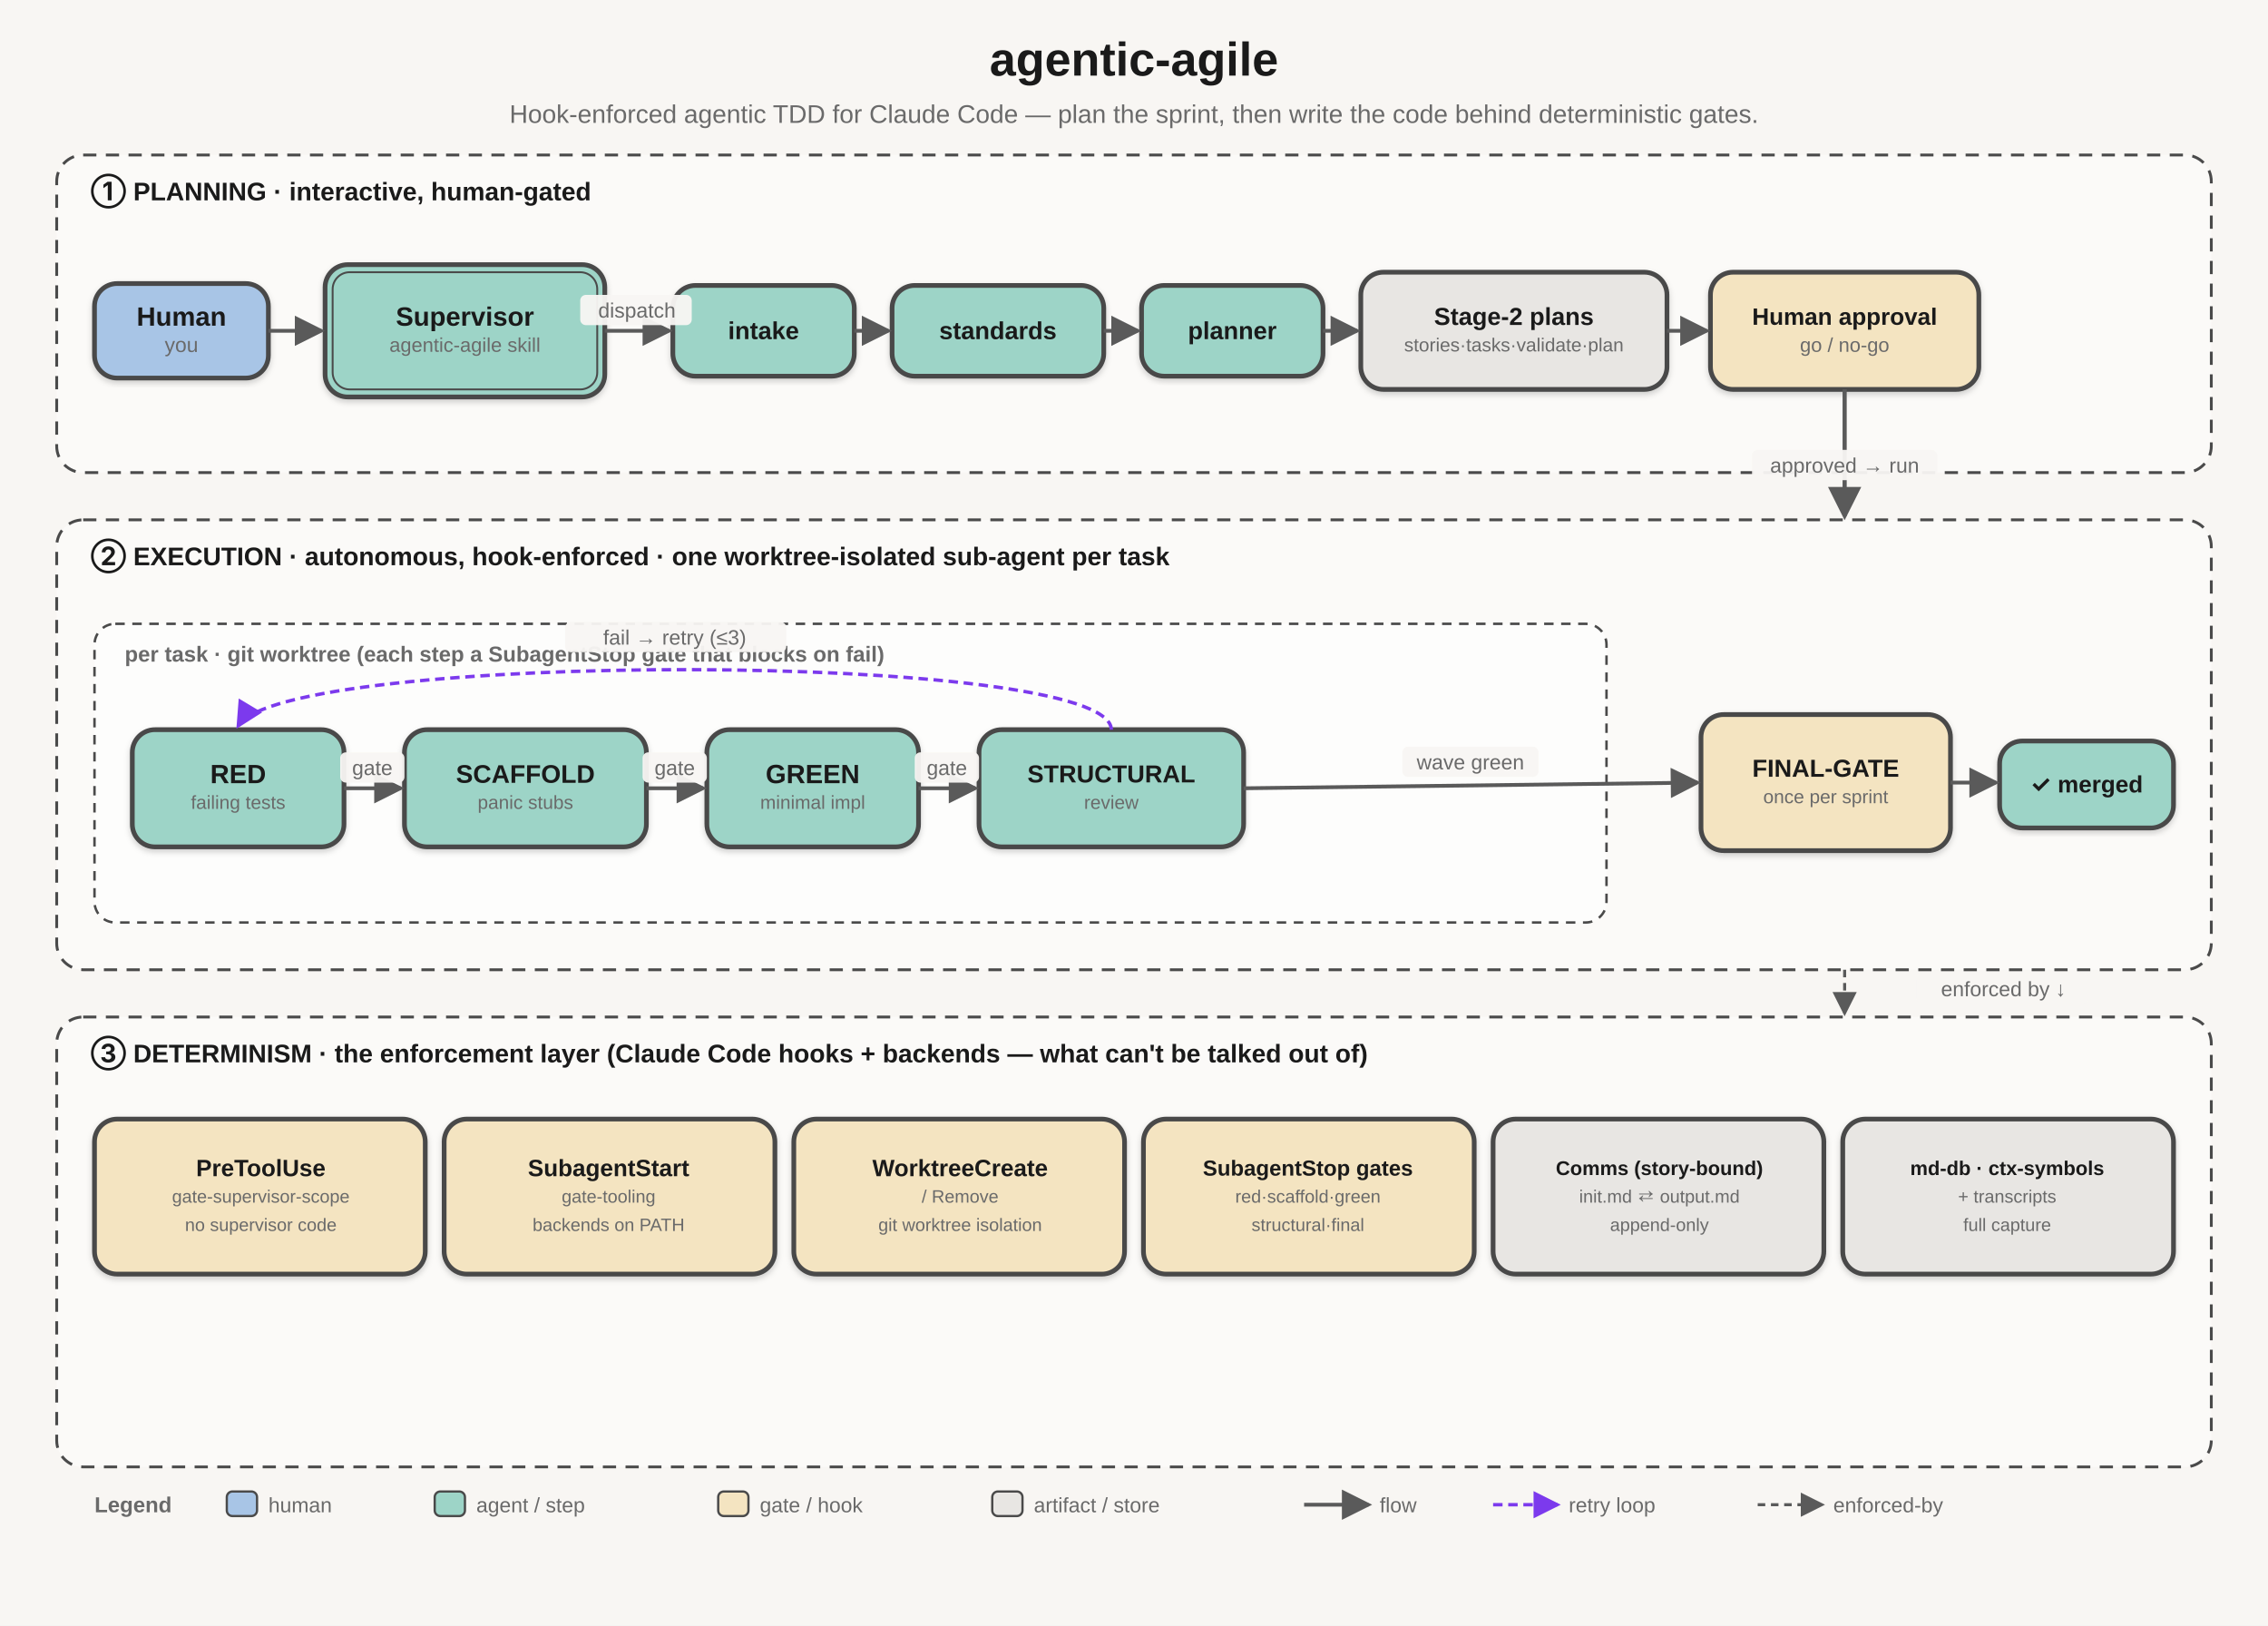
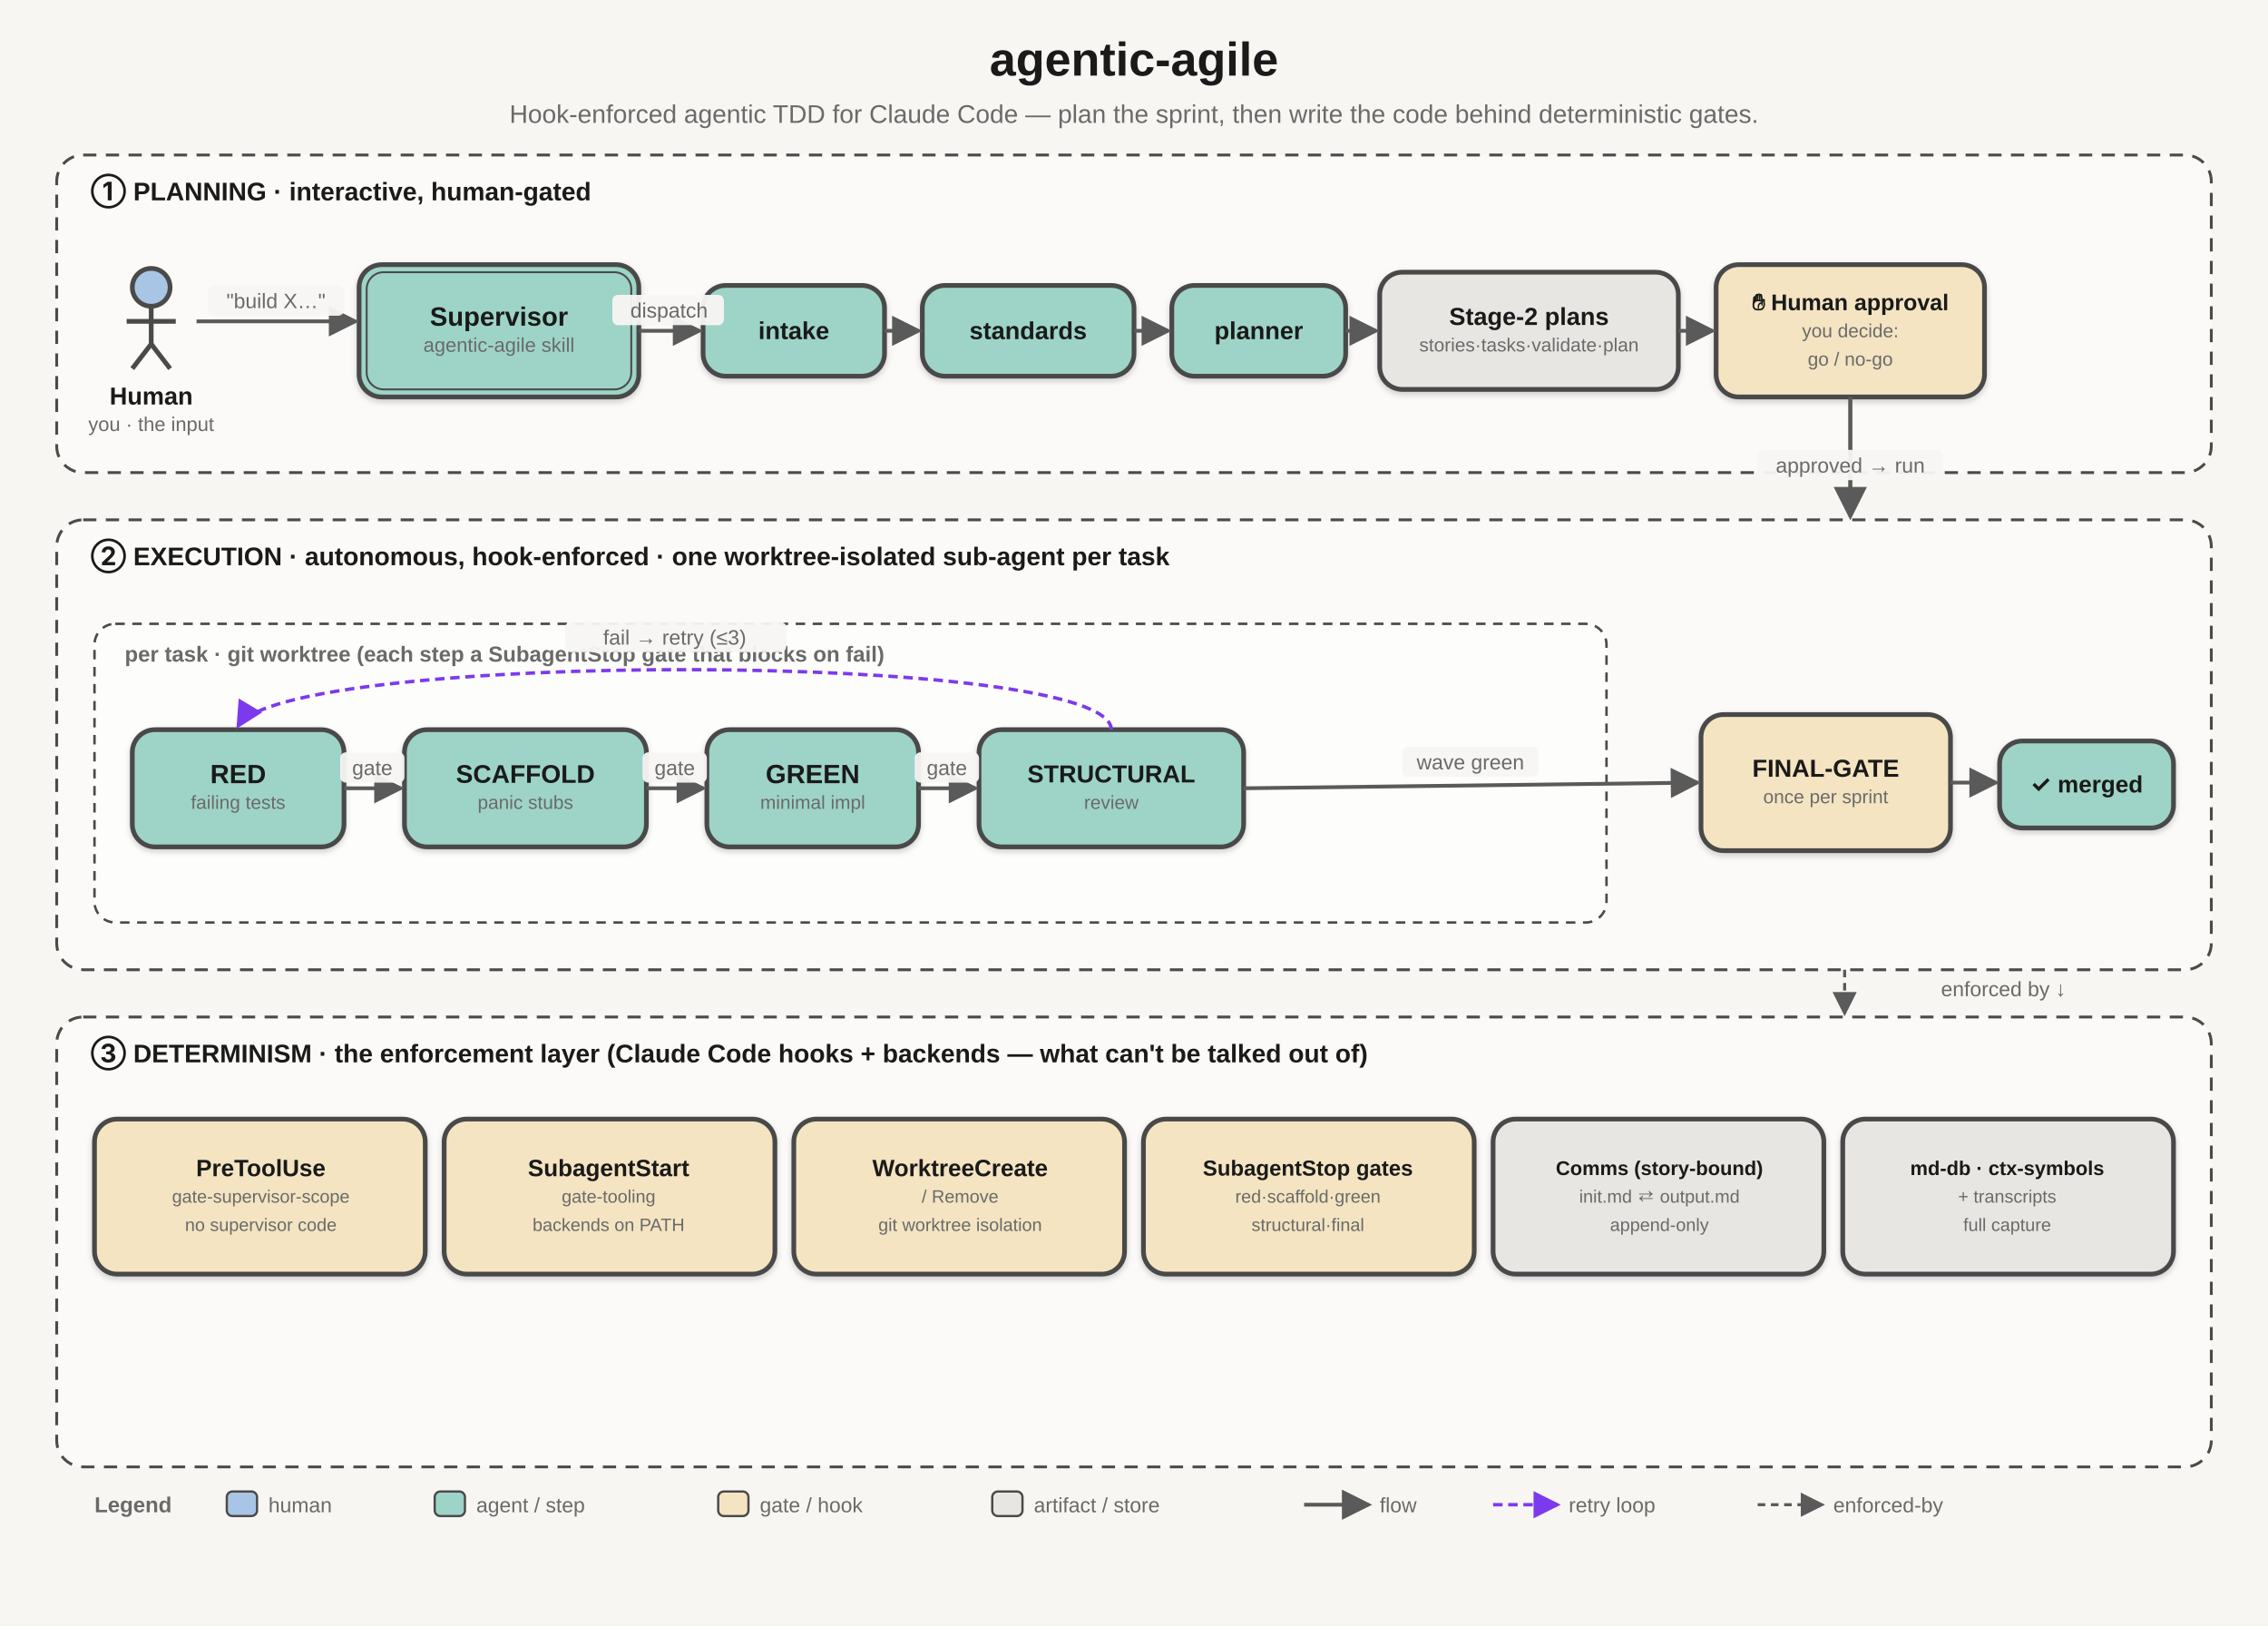
<svg xmlns="http://www.w3.org/2000/svg" viewBox="0 0 1200 860" font-family="-apple-system,BlinkMacSystemFont,'Segoe UI','Helvetica Neue',Arial,sans-serif">
  <defs>
    <marker id="arr" markerWidth="9" markerHeight="9" refX="7" refY="4" orient="auto">
      <polygon points="0 0, 8 4, 0 8" fill="#5a5a5a" />
    </marker>
    <marker id="arrp" markerWidth="9" markerHeight="9" refX="7" refY="4" orient="auto">
      <polygon points="0 0, 8 4, 0 8" fill="#7c3aed" />
    </marker>
    <filter id="sh" x="-20%%" y="-20%%" width="140%%" height="140%%">
      <feDropShadow dx="0" dy="1.5" stdDeviation="1.5" flood-opacity="0.18" />
    </filter>
  </defs>
  <rect width="1200" height="860" fill="#f8f6f3" />
  <text x="600" y="40" text-anchor="middle" font-size="25" font-weight="700" fill="#1a1a1a">agentic-agile</text>
  <text x="600" y="65" text-anchor="middle" font-size="13.5" fill="#6a6a6a">Hook-enforced agentic TDD for Claude Code — plan the sprint, then write the code behind deterministic gates.</text>
  <rect x="30" y="82" width="1140" height="168" rx="14" fill="#ffffff" fill-opacity="0.45" stroke="#4a4a4a" stroke-width="1.5" stroke-dasharray="7,5" />
  <text x="48" y="106" font-size="13.5" font-weight="700" fill="#1a1a1a">①  PLANNING  ·  interactive, human-gated</text>
-   <rect x="50" y="150" width="92" height="50" rx="12" fill="#a8c5e6" stroke="#4a4a4a" stroke-width="2.5" filter="url(#sh)" />
-   <text x="96" y="172.3" text-anchor="middle" font-size="14" font-weight="700" fill="#1a1a1a">Human</text>
-   <text x="96" y="186.2" text-anchor="middle" font-size="11" font-weight="400" fill="#6a6a6a">you</text>
-   <rect x="172" y="140" width="148" height="70" rx="12" fill="#9dd4c7" stroke="#4a4a4a" stroke-width="2.5" filter="url(#sh)" />
-   <rect x="176" y="144" width="140" height="62" rx="9" fill="none" stroke="#4a4a4a" stroke-width="1" />
-   <text x="246" y="172.3" text-anchor="middle" font-size="14" font-weight="700" fill="#1a1a1a">Supervisor</text>
-   <text x="246" y="186.1" text-anchor="middle" font-size="10.5" font-weight="400" fill="#6a6a6a">agentic-agile skill</text>
-   <rect x="356" y="151" width="96" height="48" rx="12" fill="#9dd4c7" stroke="#4a4a4a" stroke-width="2.5" filter="url(#sh)" />
-   <text x="404" y="179.4" text-anchor="middle" font-size="13" font-weight="700" fill="#1a1a1a">intake</text>
-   <rect x="472" y="151" width="112" height="48" rx="12" fill="#9dd4c7" stroke="#4a4a4a" stroke-width="2.5" filter="url(#sh)" />
-   <text x="528" y="179.4" text-anchor="middle" font-size="13" font-weight="700" fill="#1a1a1a">standards</text>
-   <rect x="604" y="151" width="96" height="48" rx="12" fill="#9dd4c7" stroke="#4a4a4a" stroke-width="2.5" filter="url(#sh)" />
-   <text x="652" y="179.4" text-anchor="middle" font-size="13" font-weight="700" fill="#1a1a1a">planner</text>
-   <rect x="720" y="144" width="162" height="62" rx="12" fill="#e8e6e3" stroke="#4a4a4a" stroke-width="2.5" filter="url(#sh)" />
-   <text x="801" y="171.9" text-anchor="middle" font-size="13" font-weight="700" fill="#1a1a1a">Stage-2 plans</text>
-   <text x="801" y="185.9" text-anchor="middle" font-size="10" font-weight="400" fill="#6a6a6a">stories·tasks·validate·plan</text>
-   <rect x="905" y="144" width="142" height="62" rx="12" fill="#f4e4c1" stroke="#4a4a4a" stroke-width="2.5" filter="url(#sh)" />
-   <text x="976" y="171.8" text-anchor="middle" font-size="12.5" font-weight="700" fill="#1a1a1a">Human approval</text>
-   <text x="976" y="186.1" text-anchor="middle" font-size="10.5" font-weight="400" fill="#6a6a6a">go / no-go</text>
-   <line x1="142" y1="175" x2="170" y2="175" stroke="#5a5a5a" stroke-width="2.0" marker-end="url(#arr)" />
-   <line x1="320" y1="175" x2="354" y2="175" stroke="#5a5a5a" stroke-width="2.0" marker-end="url(#arr)" />
-   <rect x="307" y="156" width="59" height="16" rx="3" fill="#f8f6f3" opacity="0.95" />
-   <text x="337" y="168" text-anchor="middle" font-size="11" fill="#6a6a6a">dispatch</text>
-   <line x1="452" y1="175" x2="470" y2="175" stroke="#5a5a5a" stroke-width="2.0" marker-end="url(#arr)" />
-   <line x1="584" y1="175" x2="602" y2="175" stroke="#5a5a5a" stroke-width="2.0" marker-end="url(#arr)" />
-   <line x1="700" y1="175" x2="718" y2="175" stroke="#5a5a5a" stroke-width="2.0" marker-end="url(#arr)" />
-   <line x1="882" y1="175" x2="903" y2="175" stroke="#5a5a5a" stroke-width="2.0" marker-end="url(#arr)" />
+   <circle cx="80" cy="152" r="10" fill="#a8c5e6" stroke="#4a4a4a" stroke-width="2.5" />
+   <line x1="80" y1="162" x2="80" y2="182" stroke="#4a4a4a" stroke-width="2.5" />
+   <line x1="67" y1="170" x2="93" y2="170" stroke="#4a4a4a" stroke-width="2.5" />
+   <line x1="80" y1="182" x2="70" y2="195" stroke="#4a4a4a" stroke-width="2.5" />
+   <line x1="80" y1="182" x2="90" y2="195" stroke="#4a4a4a" stroke-width="2.5" />
+   <text x="80" y="214" text-anchor="middle" font-size="13" font-weight="700" fill="#1a1a1a">Human</text>
+   <text x="80" y="228" text-anchor="middle" font-size="10.5" fill="#6a6a6a">you · the input</text>
+   <rect x="190" y="140" width="148" height="70" rx="12" fill="#9dd4c7" stroke="#4a4a4a" stroke-width="2.5" filter="url(#sh)" />
+   <rect x="194" y="144" width="140" height="62" rx="9" fill="none" stroke="#4a4a4a" stroke-width="1" />
+   <text x="264" y="172.3" text-anchor="middle" font-size="14" font-weight="700" fill="#1a1a1a">Supervisor</text>
+   <text x="264" y="186.1" text-anchor="middle" font-size="10.5" font-weight="400" fill="#6a6a6a">agentic-agile skill</text>
+   <rect x="372" y="151" width="96" height="48" rx="12" fill="#9dd4c7" stroke="#4a4a4a" stroke-width="2.5" filter="url(#sh)" />
+   <text x="420" y="179.4" text-anchor="middle" font-size="13" font-weight="700" fill="#1a1a1a">intake</text>
+   <rect x="488" y="151" width="112" height="48" rx="12" fill="#9dd4c7" stroke="#4a4a4a" stroke-width="2.5" filter="url(#sh)" />
+   <text x="544" y="179.4" text-anchor="middle" font-size="13" font-weight="700" fill="#1a1a1a">standards</text>
+   <rect x="620" y="151" width="92" height="48" rx="12" fill="#9dd4c7" stroke="#4a4a4a" stroke-width="2.5" filter="url(#sh)" />
+   <text x="666" y="179.4" text-anchor="middle" font-size="13" font-weight="700" fill="#1a1a1a">planner</text>
+   <rect x="730" y="144" width="158" height="62" rx="12" fill="#e8e6e3" stroke="#4a4a4a" stroke-width="2.5" filter="url(#sh)" />
+   <text x="809" y="171.9" text-anchor="middle" font-size="13" font-weight="700" fill="#1a1a1a">Stage-2 plans</text>
+   <text x="809" y="185.9" text-anchor="middle" font-size="10" font-weight="400" fill="#6a6a6a">stories·tasks·validate·plan</text>
+   <rect x="908" y="140" width="142" height="70" rx="12" fill="#f4e4c1" stroke="#4a4a4a" stroke-width="2.5" filter="url(#sh)" />
+   <text x="979" y="164.1" text-anchor="middle" font-size="12" font-weight="700" fill="#1a1a1a">✋ Human approval</text>
+   <text x="979" y="178.4" text-anchor="middle" font-size="10" font-weight="400" fill="#6a6a6a">you decide:</text>
+   <text x="979" y="193.4" text-anchor="middle" font-size="10" font-weight="400" fill="#6a6a6a">go / no-go</text>
+   <line x1="104" y1="170" x2="188" y2="170" stroke="#5a5a5a" stroke-width="2.0" marker-end="url(#arr)" />
+   <rect x="110" y="151" width="72" height="16" rx="3" fill="#f8f6f3" opacity="0.95" />
+   <text x="146" y="163" text-anchor="middle" font-size="11" fill="#6a6a6a">"build X…"</text>
+   <line x1="338" y1="175" x2="370" y2="175" stroke="#5a5a5a" stroke-width="2.0" marker-end="url(#arr)" />
+   <rect x="324" y="156" width="59" height="16" rx="3" fill="#f8f6f3" opacity="0.95" />
+   <text x="354" y="168" text-anchor="middle" font-size="11" fill="#6a6a6a">dispatch</text>
+   <line x1="468" y1="175" x2="486" y2="175" stroke="#5a5a5a" stroke-width="2.0" marker-end="url(#arr)" />
+   <line x1="600" y1="175" x2="618" y2="175" stroke="#5a5a5a" stroke-width="2.0" marker-end="url(#arr)" />
+   <line x1="712" y1="175" x2="728" y2="175" stroke="#5a5a5a" stroke-width="2.0" marker-end="url(#arr)" />
+   <line x1="888" y1="175" x2="906" y2="175" stroke="#5a5a5a" stroke-width="2.0" marker-end="url(#arr)" />
  <rect x="30" y="275" width="1140" height="238" rx="14" fill="#ffffff" fill-opacity="0.45" stroke="#4a4a4a" stroke-width="1.5" stroke-dasharray="7,5" />
  <text x="48" y="299" font-size="13.5" font-weight="700" fill="#1a1a1a">②  EXECUTION  ·  autonomous, hook-enforced  ·  one worktree-isolated sub-agent per task</text>
-   <line x1="976" y1="206" x2="976" y2="273" stroke="#5a5a5a" stroke-width="2.2" marker-end="url(#arr)" />
-   <rect x="927" y="238" width="98" height="16" rx="3" fill="#f8f6f3" opacity="0.95" />
-   <text x="976" y="250" text-anchor="middle" font-size="11" fill="#6a6a6a">approved → run</text>
+   <line x1="979" y1="210" x2="979" y2="273" stroke="#5a5a5a" stroke-width="2.2" marker-end="url(#arr)" />
+   <rect x="930" y="238" width="98" height="16" rx="3" fill="#f8f6f3" opacity="0.95" />
+   <text x="979" y="250" text-anchor="middle" font-size="11" fill="#6a6a6a">approved → run</text>
  <rect x="50" y="330" width="800" height="158" rx="11" fill="#ffffff" fill-opacity="0.5" stroke="#4a4a4a" stroke-width="1.3" stroke-dasharray="5,4" />
  <text x="66" y="350" font-size="11.5" font-weight="700" fill="#6a6a6a">per task · git worktree  (each step a SubagentStop gate that blocks on fail)</text>
  <rect x="70" y="386" width="112" height="62" rx="12" fill="#9dd4c7" stroke="#4a4a4a" stroke-width="2.5" filter="url(#sh)" />
  <text x="126" y="414.3" text-anchor="middle" font-size="14" font-weight="700" fill="#1a1a1a">RED</text>
  <text x="126" y="427.9" text-anchor="middle" font-size="10" font-weight="400" fill="#6a6a6a">failing tests</text>
  <rect x="214" y="386" width="128" height="62" rx="12" fill="#9dd4c7" stroke="#4a4a4a" stroke-width="2.5" filter="url(#sh)" />
  <text x="278" y="414.1" text-anchor="middle" font-size="13.5" font-weight="700" fill="#1a1a1a">SCAFFOLD</text>
  <text x="278" y="427.9" text-anchor="middle" font-size="10" font-weight="400" fill="#6a6a6a">panic stubs</text>
  <rect x="374" y="386" width="112" height="62" rx="12" fill="#9dd4c7" stroke="#4a4a4a" stroke-width="2.5" filter="url(#sh)" />
  <text x="430" y="414.3" text-anchor="middle" font-size="14" font-weight="700" fill="#1a1a1a">GREEN</text>
  <text x="430" y="427.9" text-anchor="middle" font-size="10" font-weight="400" fill="#6a6a6a">minimal impl</text>
  <rect x="518" y="386" width="140" height="62" rx="12" fill="#9dd4c7" stroke="#4a4a4a" stroke-width="2.5" filter="url(#sh)" />
  <text x="588" y="413.9" text-anchor="middle" font-size="13" font-weight="700" fill="#1a1a1a">STRUCTURAL</text>
  <text x="588" y="427.9" text-anchor="middle" font-size="10" font-weight="400" fill="#6a6a6a">review</text>
  <line x1="182" y1="417" x2="212" y2="417" stroke="#5a5a5a" stroke-width="2.0" marker-end="url(#arr)" />
  <rect x="180" y="398" width="34" height="16" rx="3" fill="#f8f6f3" opacity="0.95" />
  <text x="197" y="410" text-anchor="middle" font-size="11" fill="#6a6a6a">gate</text>
  <line x1="342" y1="417" x2="372" y2="417" stroke="#5a5a5a" stroke-width="2.0" marker-end="url(#arr)" />
  <rect x="340" y="398" width="34" height="16" rx="3" fill="#f8f6f3" opacity="0.95" />
  <text x="357" y="410" text-anchor="middle" font-size="11" fill="#6a6a6a">gate</text>
  <line x1="486" y1="417" x2="516" y2="417" stroke="#5a5a5a" stroke-width="2.0" marker-end="url(#arr)" />
  <rect x="484" y="398" width="34" height="16" rx="3" fill="#f8f6f3" opacity="0.95" />
  <text x="501" y="410" text-anchor="middle" font-size="11" fill="#6a6a6a">gate</text>
  <path d="M 588,386 C 588,344 150,344 126,384" fill="none" stroke="#7c3aed" stroke-width="1.8" stroke-dasharray="5,3" marker-end="url(#arrp)" />
  <rect x="299" y="329" width="117" height="16" rx="3" fill="#f8f6f3" opacity="0.95" />
  <text x="357" y="341" text-anchor="middle" font-size="11" fill="#6a6a6a">fail → retry (≤3)</text>
  <rect x="900" y="378" width="132" height="72" rx="12" fill="#f4e4c1" stroke="#4a4a4a" stroke-width="2.5" filter="url(#sh)" />
  <text x="966" y="410.9" text-anchor="middle" font-size="13" font-weight="700" fill="#1a1a1a">FINAL-GATE</text>
  <text x="966" y="424.9" text-anchor="middle" font-size="10" font-weight="400" fill="#6a6a6a">once per sprint</text>
  <rect x="1058" y="392" width="92" height="46" rx="12" fill="#9dd4c7" stroke="#4a4a4a" stroke-width="2.5" filter="url(#sh)" />
  <text x="1104" y="419.2" text-anchor="middle" font-size="12.5" font-weight="700" fill="#1a1a1a">✓ merged</text>
  <line x1="658" y1="417" x2="898" y2="414" stroke="#5a5a5a" stroke-width="2.0" marker-end="url(#arr)" />
  <rect x="742" y="395" width="72" height="16" rx="3" fill="#f8f6f3" opacity="0.95" />
  <text x="778" y="407" text-anchor="middle" font-size="11" fill="#6a6a6a">wave green</text>
  <line x1="1032" y1="414" x2="1056" y2="414" stroke="#5a5a5a" stroke-width="2.0" marker-end="url(#arr)" />
  <rect x="30" y="538" width="1140" height="238" rx="14" fill="#ffffff" fill-opacity="0.45" stroke="#4a4a4a" stroke-width="1.5" stroke-dasharray="7,5" />
  <text x="48" y="562" font-size="13.5" font-weight="700" fill="#1a1a1a">③  DETERMINISM  ·  the enforcement layer (Claude Code hooks + backends — what can't be talked out of)</text>
  <rect x="50" y="592" width="175" height="82" rx="12" fill="#f4e4c1" stroke="#4a4a4a" stroke-width="2.5" filter="url(#sh)" />
  <text x="138" y="622.2" text-anchor="middle" font-size="12.5" font-weight="700" fill="#1a1a1a">PreToolUse</text>
  <text x="138" y="636.2" text-anchor="middle" font-size="9.5" font-weight="400" fill="#6a6a6a">gate-supervisor-scope</text>
  <text x="138" y="651.2" text-anchor="middle" font-size="9.5" font-weight="400" fill="#6a6a6a">no supervisor code</text>
  <rect x="235" y="592" width="175" height="82" rx="12" fill="#f4e4c1" stroke="#4a4a4a" stroke-width="2.5" filter="url(#sh)" />
  <text x="322" y="622.2" text-anchor="middle" font-size="12.5" font-weight="700" fill="#1a1a1a">SubagentStart</text>
  <text x="322" y="636.2" text-anchor="middle" font-size="9.5" font-weight="400" fill="#6a6a6a">gate-tooling</text>
  <text x="322" y="651.2" text-anchor="middle" font-size="9.5" font-weight="400" fill="#6a6a6a">backends on PATH</text>
  <rect x="420" y="592" width="175" height="82" rx="12" fill="#f4e4c1" stroke="#4a4a4a" stroke-width="2.5" filter="url(#sh)" />
  <text x="508" y="622.2" text-anchor="middle" font-size="12.5" font-weight="700" fill="#1a1a1a">WorktreeCreate</text>
  <text x="508" y="636.2" text-anchor="middle" font-size="9.5" font-weight="400" fill="#6a6a6a">/ Remove</text>
  <text x="508" y="651.2" text-anchor="middle" font-size="9.5" font-weight="400" fill="#6a6a6a">git worktree isolation</text>
  <rect x="605" y="592" width="175" height="82" rx="12" fill="#f4e4c1" stroke="#4a4a4a" stroke-width="2.5" filter="url(#sh)" />
  <text x="692" y="621.9" text-anchor="middle" font-size="11.5" font-weight="700" fill="#1a1a1a">SubagentStop gates</text>
  <text x="692" y="636.2" text-anchor="middle" font-size="9.5" font-weight="400" fill="#6a6a6a">red·scaffold·green</text>
  <text x="692" y="651.2" text-anchor="middle" font-size="9.5" font-weight="400" fill="#6a6a6a">structural·final</text>
  <rect x="790" y="592" width="175" height="82" rx="12" fill="#e8e6e3" stroke="#4a4a4a" stroke-width="2.5" filter="url(#sh)" />
  <text x="878" y="621.6" text-anchor="middle" font-size="10.5" font-weight="700" fill="#1a1a1a">Comms (story-bound)</text>
  <text x="878" y="636.2" text-anchor="middle" font-size="9.5" font-weight="400" fill="#6a6a6a">init.md ⇄ output.md</text>
  <text x="878" y="651.2" text-anchor="middle" font-size="9.5" font-weight="400" fill="#6a6a6a">append-only</text>
  <rect x="975" y="592" width="175" height="82" rx="12" fill="#e8e6e3" stroke="#4a4a4a" stroke-width="2.5" filter="url(#sh)" />
  <text x="1062" y="621.6" text-anchor="middle" font-size="10.5" font-weight="700" fill="#1a1a1a">md-db · ctx-symbols</text>
  <text x="1062" y="636.2" text-anchor="middle" font-size="9.5" font-weight="400" fill="#6a6a6a">+ transcripts</text>
  <text x="1062" y="651.2" text-anchor="middle" font-size="9.5" font-weight="400" fill="#6a6a6a">full capture</text>
  <line x1="976" y1="513" x2="976" y2="536" stroke="#5a5a5a" stroke-width="1.6" stroke-dasharray="4,3" marker-end="url(#arr)" />
  <rect x="1014" y="515" width="91" height="16" rx="3" fill="#f8f6f3" opacity="0.95" />
  <text x="1060" y="527" text-anchor="middle" font-size="11" fill="#6a6a6a">enforced by ↓</text>
  <text x="50" y="800" font-size="11.5" font-weight="700" fill="#6a6a6a">Legend</text>
  <rect x="120" y="789" width="16" height="13" rx="3" fill="#a8c5e6" stroke="#4a4a4a" stroke-width="1.2" />
  <text x="142" y="800" font-size="11" fill="#6a6a6a">human</text>
  <rect x="230" y="789" width="16" height="13" rx="3" fill="#9dd4c7" stroke="#4a4a4a" stroke-width="1.2" />
  <text x="252" y="800" font-size="11" fill="#6a6a6a">agent / step</text>
  <rect x="380" y="789" width="16" height="13" rx="3" fill="#f4e4c1" stroke="#4a4a4a" stroke-width="1.2" />
  <text x="402" y="800" font-size="11" fill="#6a6a6a">gate / hook</text>
  <rect x="525" y="789" width="16" height="13" rx="3" fill="#e8e6e3" stroke="#4a4a4a" stroke-width="1.2" />
  <text x="547" y="800" font-size="11" fill="#6a6a6a">artifact / store</text>
  <line x1="690" y1="796" x2="724" y2="796" stroke="#5a5a5a" stroke-width="2" marker-end="url(#arr)" />
  <text x="730" y="800" font-size="11" fill="#6a6a6a">flow</text>
  <line x1="790" y1="796" x2="824" y2="796" stroke="#7c3aed" stroke-width="1.8" stroke-dasharray="5,3" marker-end="url(#arrp)" />
  <text x="830" y="800" font-size="11" fill="#6a6a6a">retry loop</text>
  <line x1="930" y1="796" x2="964" y2="796" stroke="#5a5a5a" stroke-width="1.6" stroke-dasharray="4,3" marker-end="url(#arr)" />
  <text x="970" y="800" font-size="11" fill="#6a6a6a">enforced-by</text>
</svg>
